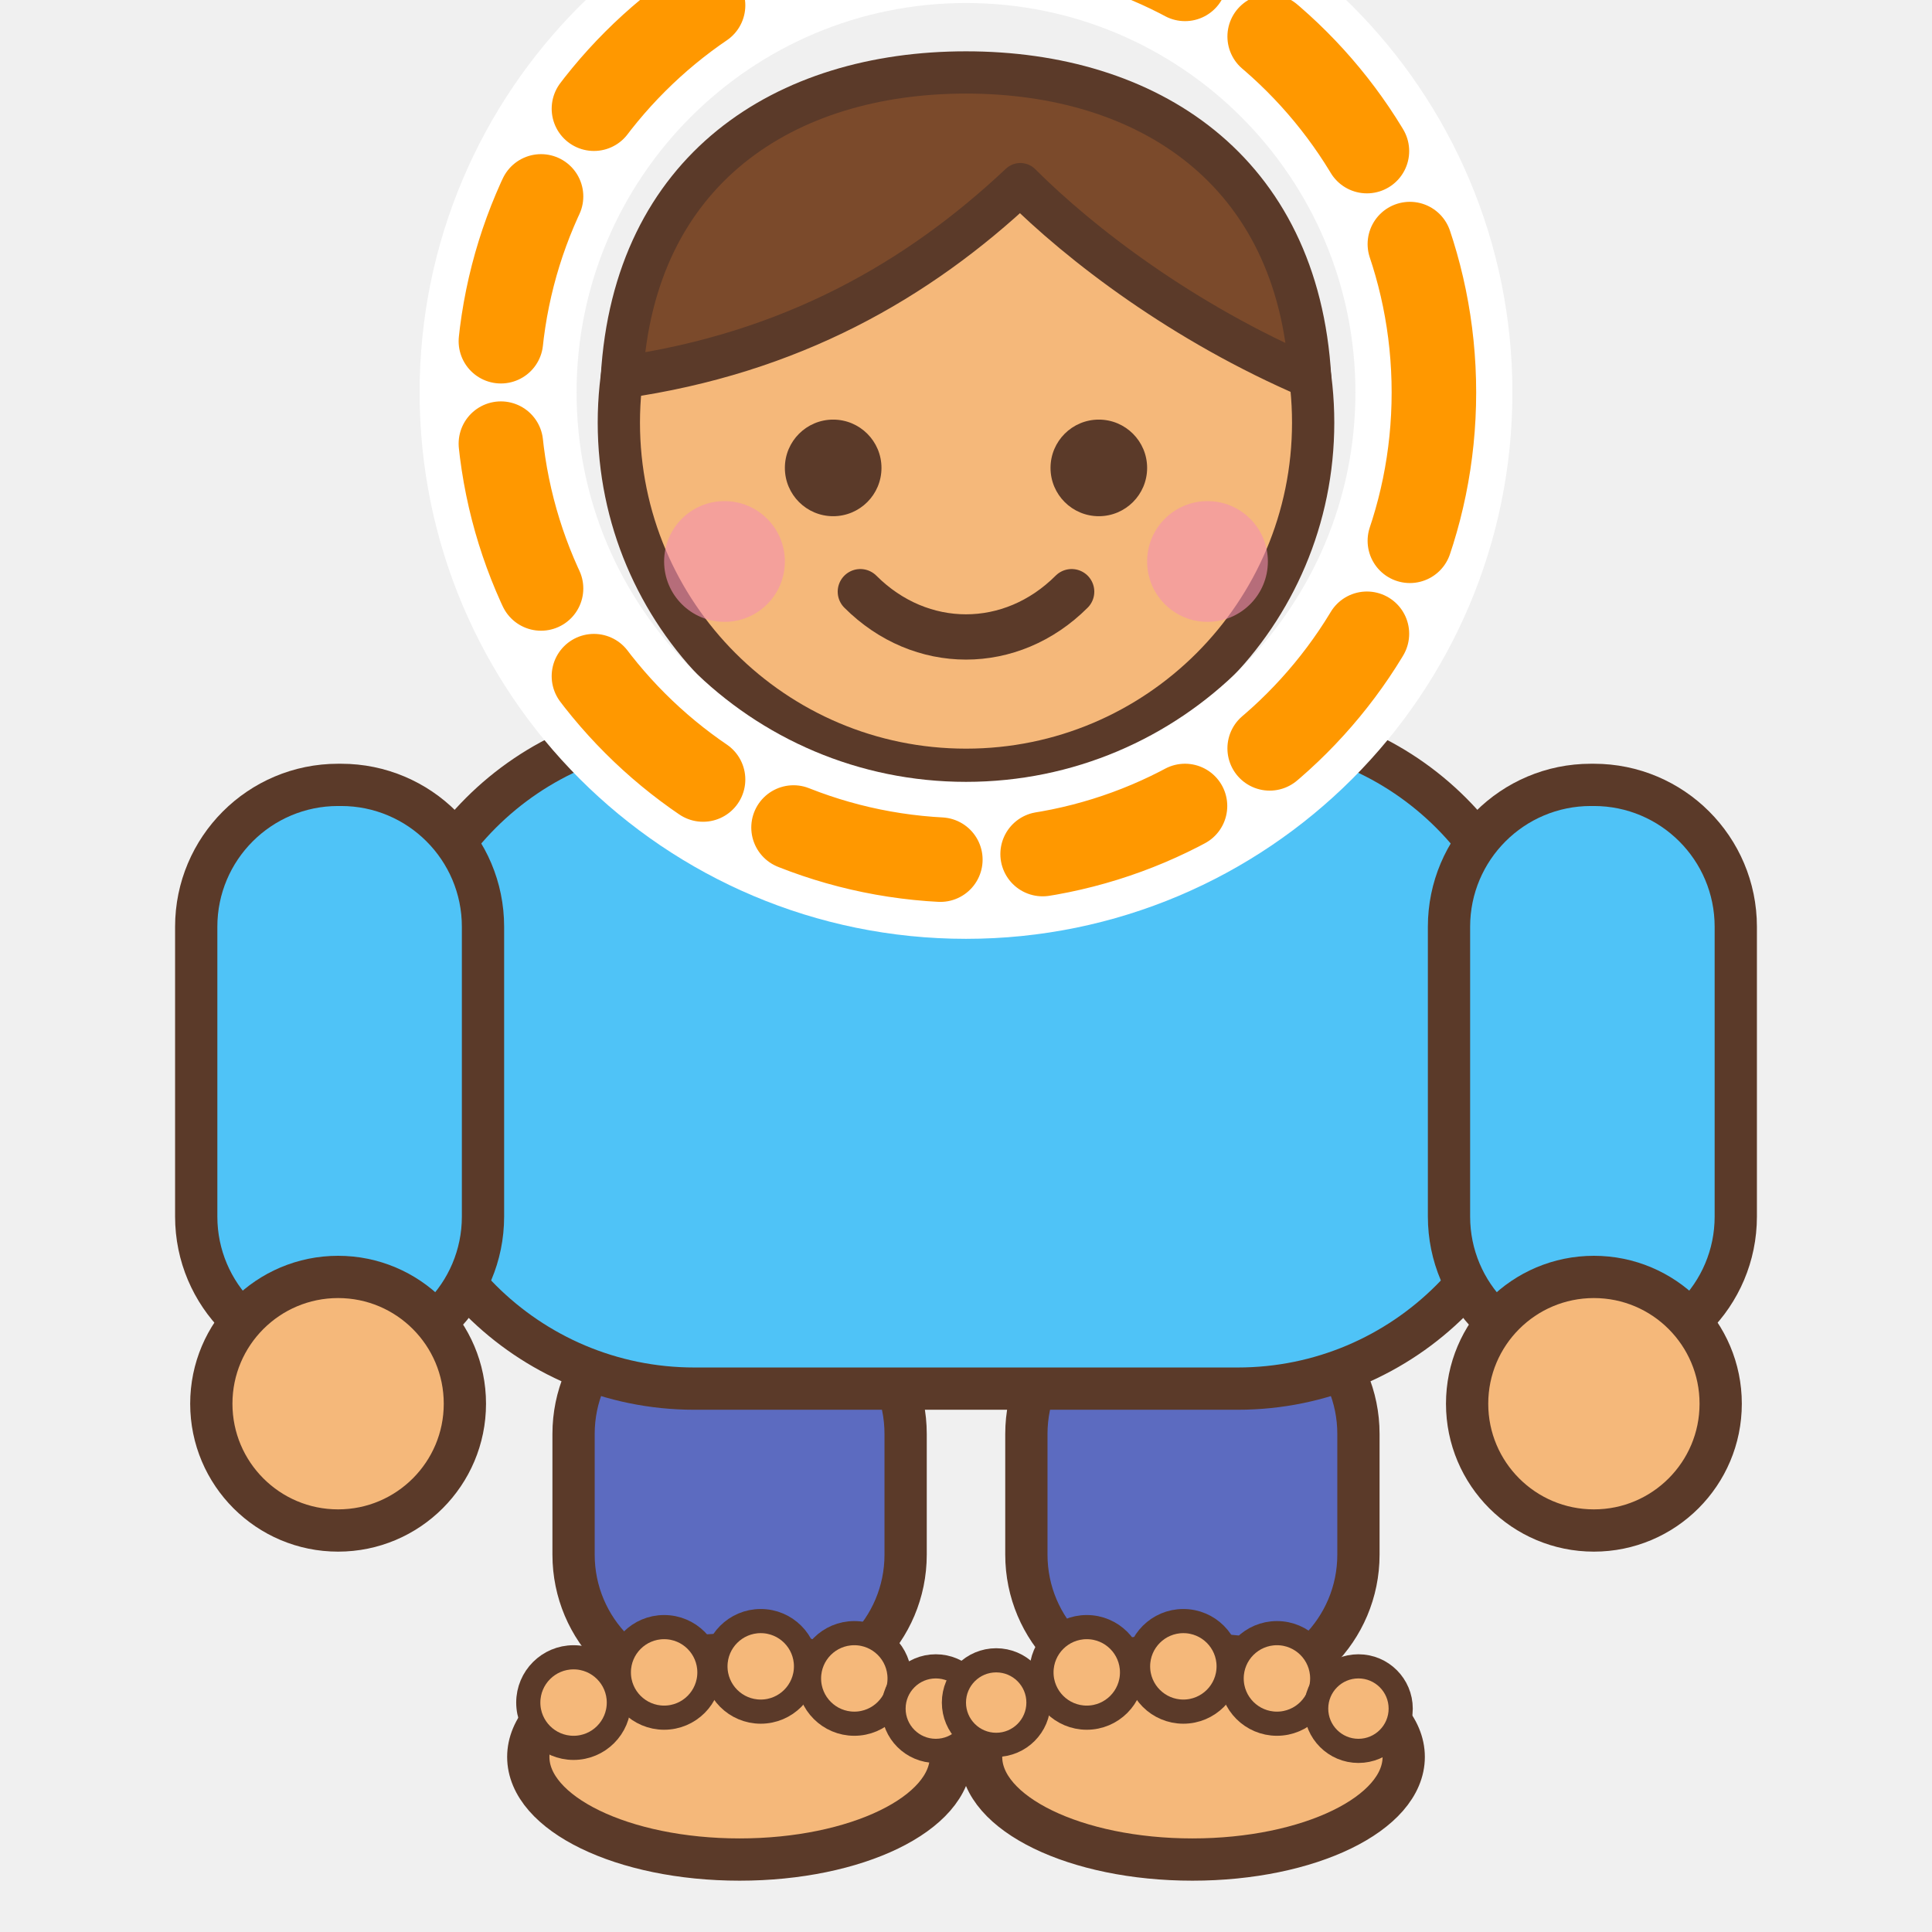
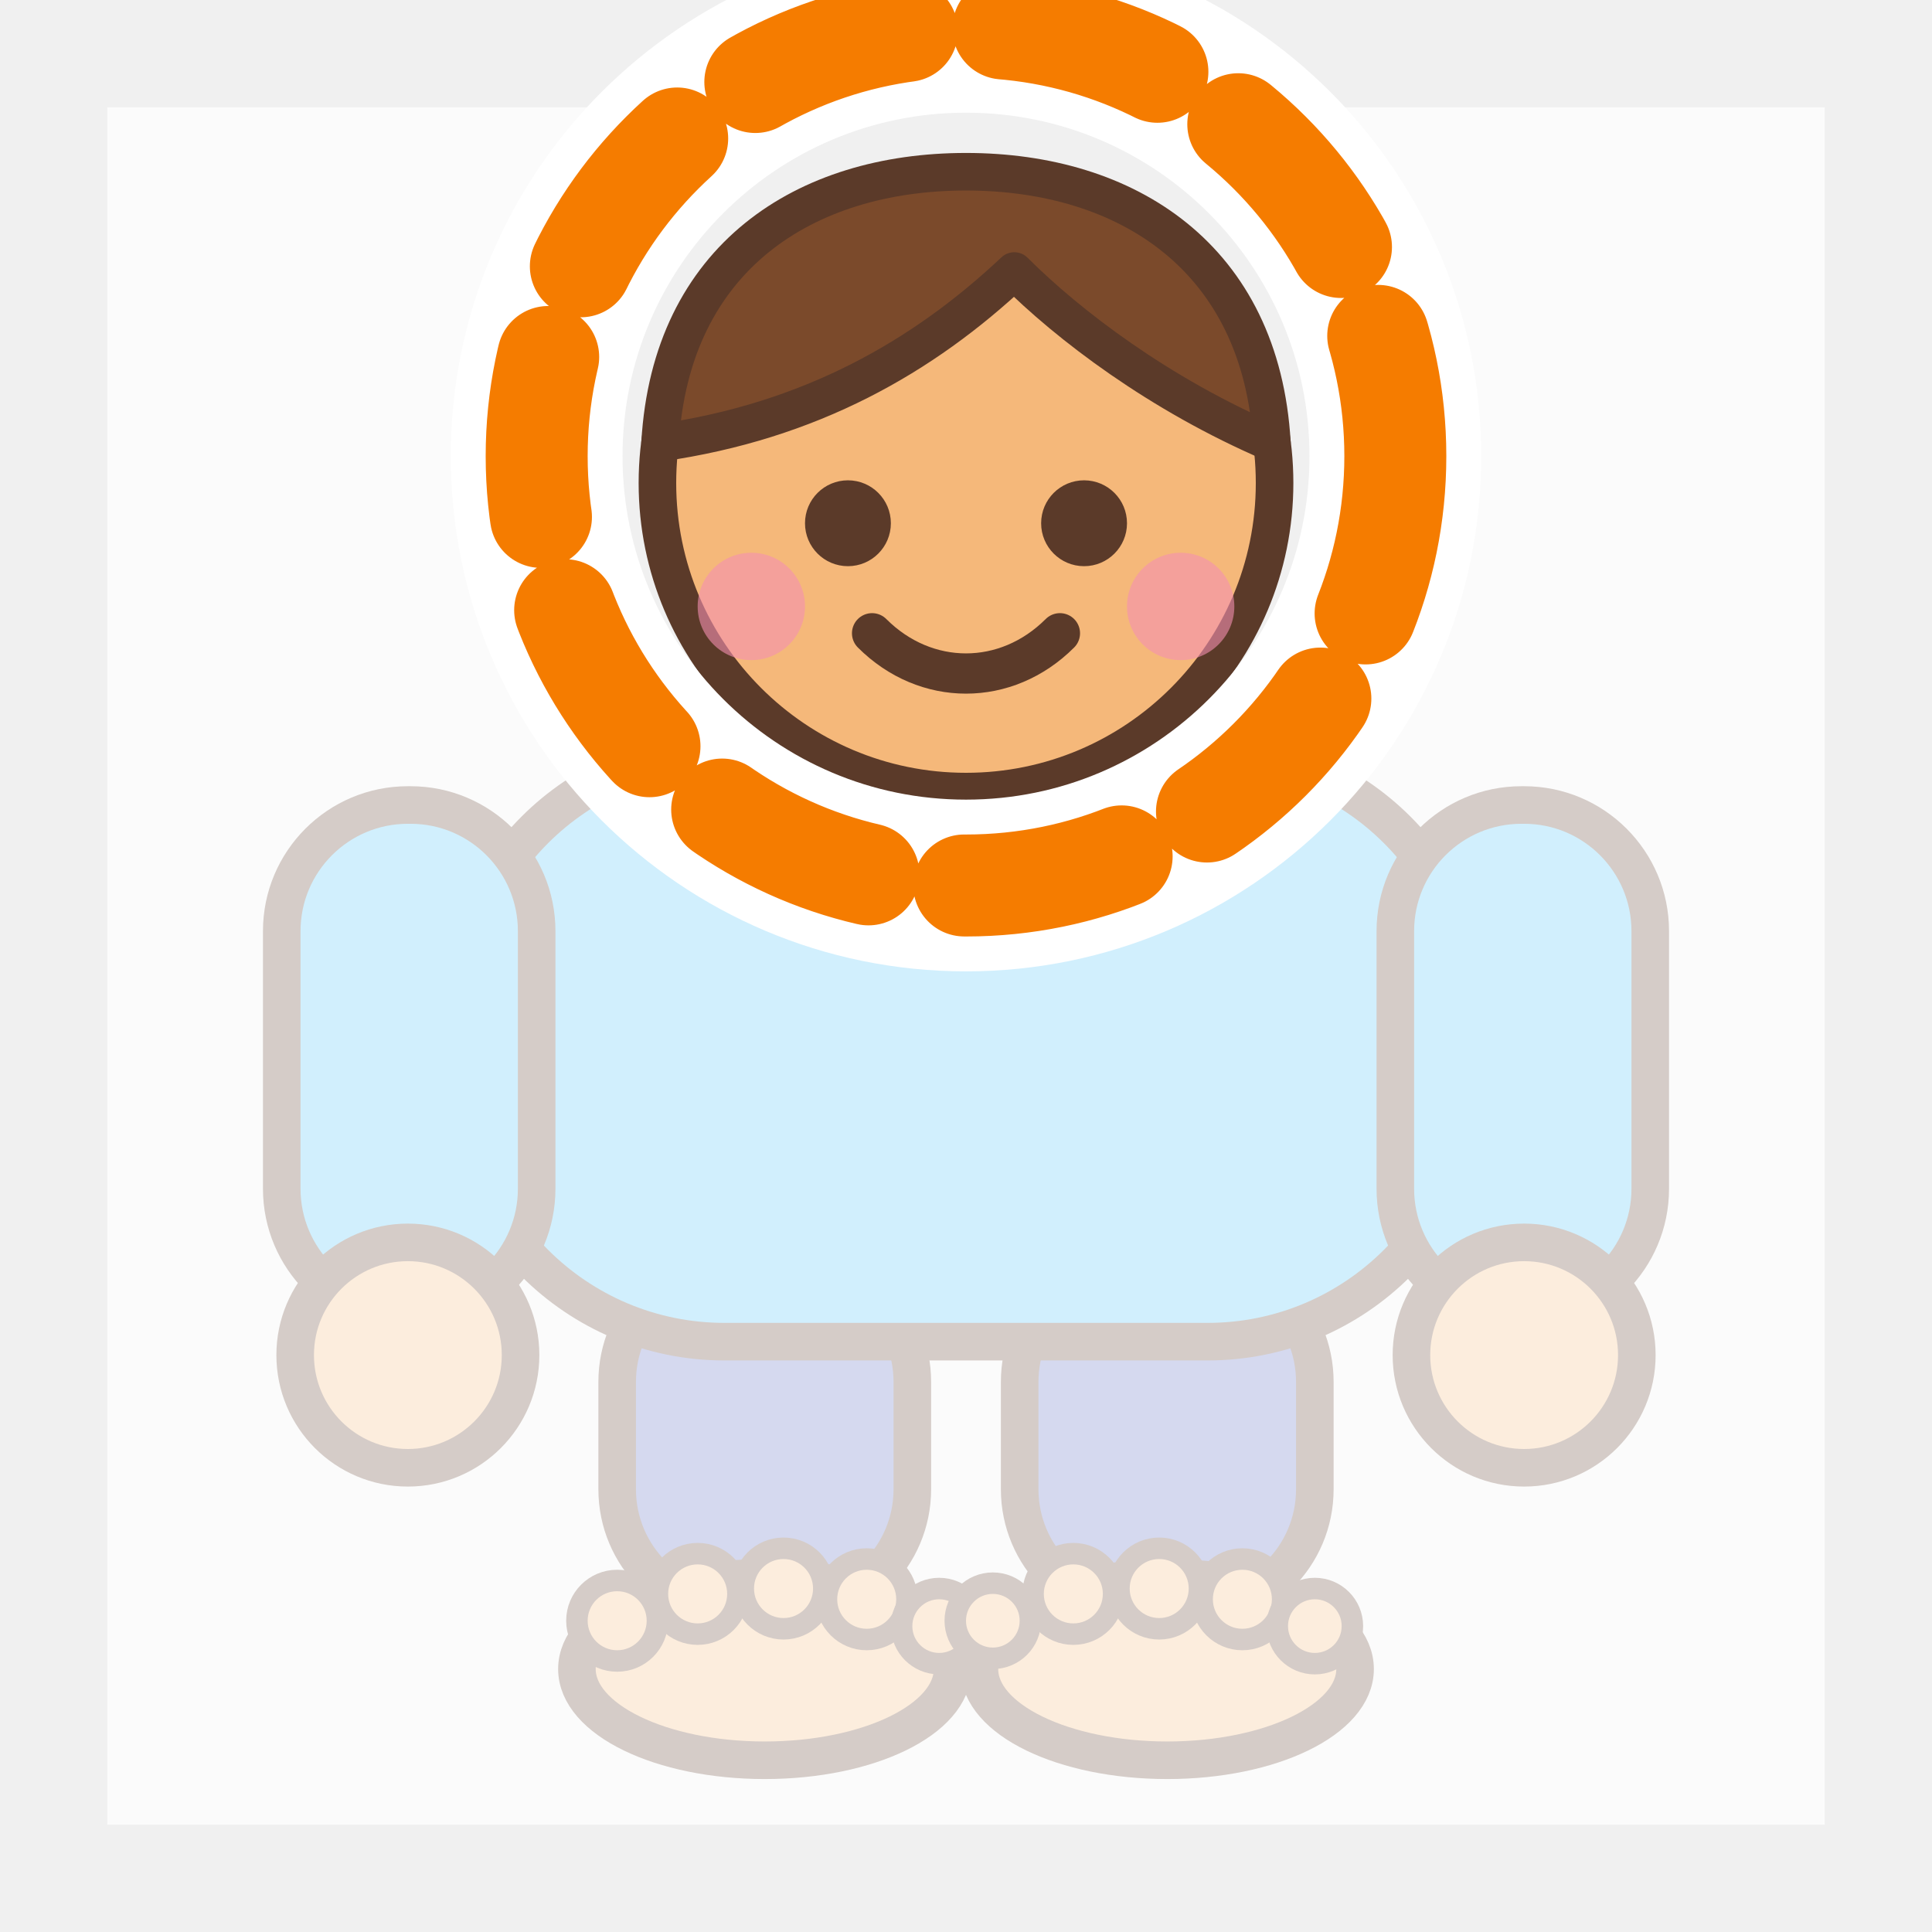
- <svg xmlns="http://www.w3.org/2000/svg" width="64" height="64" viewBox="0 0 64 64" fill="none">
+ <svg xmlns="http://www.w3.org/2000/svg" width="64" height="64" viewBox="-4 -4 72 72" fill="none">
  <rect x="19" y="43" width="11" height="13" rx="4.5" fill="#5C6BC0" stroke="#5B3A29" stroke-width="1.4" />
  <rect x="34" y="43" width="11" height="13" rx="4.5" fill="#5C6BC0" stroke="#5B3A29" stroke-width="1.4" />
  <ellipse cx="24.5" cy="58.2" rx="7" ry="3.4" fill="#F5B87A" stroke="#5B3A29" stroke-width="1.4" />
  <ellipse cx="39.5" cy="58.2" rx="7" ry="3.4" fill="#F5B87A" stroke="#5B3A29" stroke-width="1.4" />
  <g fill="#F5B87A" stroke="#5B3A29" stroke-width=".8">
    <circle cx="19" cy="56.4" r="1.5" />
    <circle cx="22" cy="55.4" r="1.5" />
    <circle cx="25.2" cy="55.2" r="1.5" />
    <circle cx="28.3" cy="55.6" r="1.5" />
    <circle cx="31" cy="56.6" r="1.4" />
    <circle cx="33" cy="56.4" r="1.4" />
    <circle cx="36" cy="55.4" r="1.5" />
    <circle cx="39.2" cy="55.2" r="1.5" />
    <circle cx="42.3" cy="55.6" r="1.5" />
    <circle cx="45" cy="56.6" r="1.4" />
  </g>
  <rect x="13" y="24" width="38" height="22" rx="10" fill="#4FC3F7" stroke="#5B3A29" stroke-width="1.4" />
  <rect x="6.5" y="26" width="9.5" height="19" rx="4.7" fill="#4FC3F7" stroke="#5B3A29" stroke-width="1.4" />
  <rect x="48" y="26" width="9.5" height="19" rx="4.7" fill="#4FC3F7" stroke="#5B3A29" stroke-width="1.4" />
  <circle cx="11.2" cy="46.5" r="4.2" fill="#F5B87A" stroke="#5B3A29" stroke-width="1.4" />
  <circle cx="52.8" cy="46.5" r="4.2" fill="#F5B87A" stroke="#5B3A29" stroke-width="1.4" />
  <circle cx="32" cy="14" r="11.5" fill="#F5B87A" stroke="#5B3A29" stroke-width="1.4" />
  <path d="M20.6 12.5C21 5.6 26 2.4 32 2.4s11 3.2 11.4 10.1c-4.2-1.8-7.6-4.4-9.6-6.4-3.4 3.2-7.6 5.6-13.2 6.4Z" fill="#7B4A2B" stroke="#5B3A29" stroke-width="1.4" stroke-linejoin="round" />
  <circle cx="27.6" cy="15.5" r="1.6" fill="#5B3A29" />
  <circle cx="36.4" cy="15.5" r="1.6" fill="#5B3A29" />
  <path d="M28.5 19.6c2 2 5 2 7 0" stroke="#5B3A29" stroke-width="1.5" stroke-linecap="round" />
  <circle cx="24" cy="18.6" r="2" fill="#F48FB1" opacity=".6" />
  <circle cx="40" cy="18.6" r="2" fill="#F48FB1" opacity=".6" />
-   <circle cx="32" cy="13" r="15.5" stroke="#FFFFFF" stroke-width="5.2" />
-   <circle cx="32" cy="13" r="15.5" stroke="#FF9800" stroke-width="2.8" stroke-dasharray="5 3.4" stroke-linecap="round" />
+   <defs>
+     <mask id="fade">
+       <rect width="64" height="64" fill="white" />
+       <circle cx="32" cy="13" r="16" fill="black" />
+     </mask>
+   </defs>
+   <rect x="-4" y="-4" width="72" height="72" fill="#FFFFFF" opacity=".74" mask="url(#fade)" />
+   <circle cx="32" cy="13" r="16" stroke="#FFFFFF" stroke-width="6.4" />
+   <circle cx="32" cy="13" r="16" stroke="#F57C00" stroke-width="3.8" stroke-dasharray="6 3.6" stroke-linecap="round" />
</svg>
